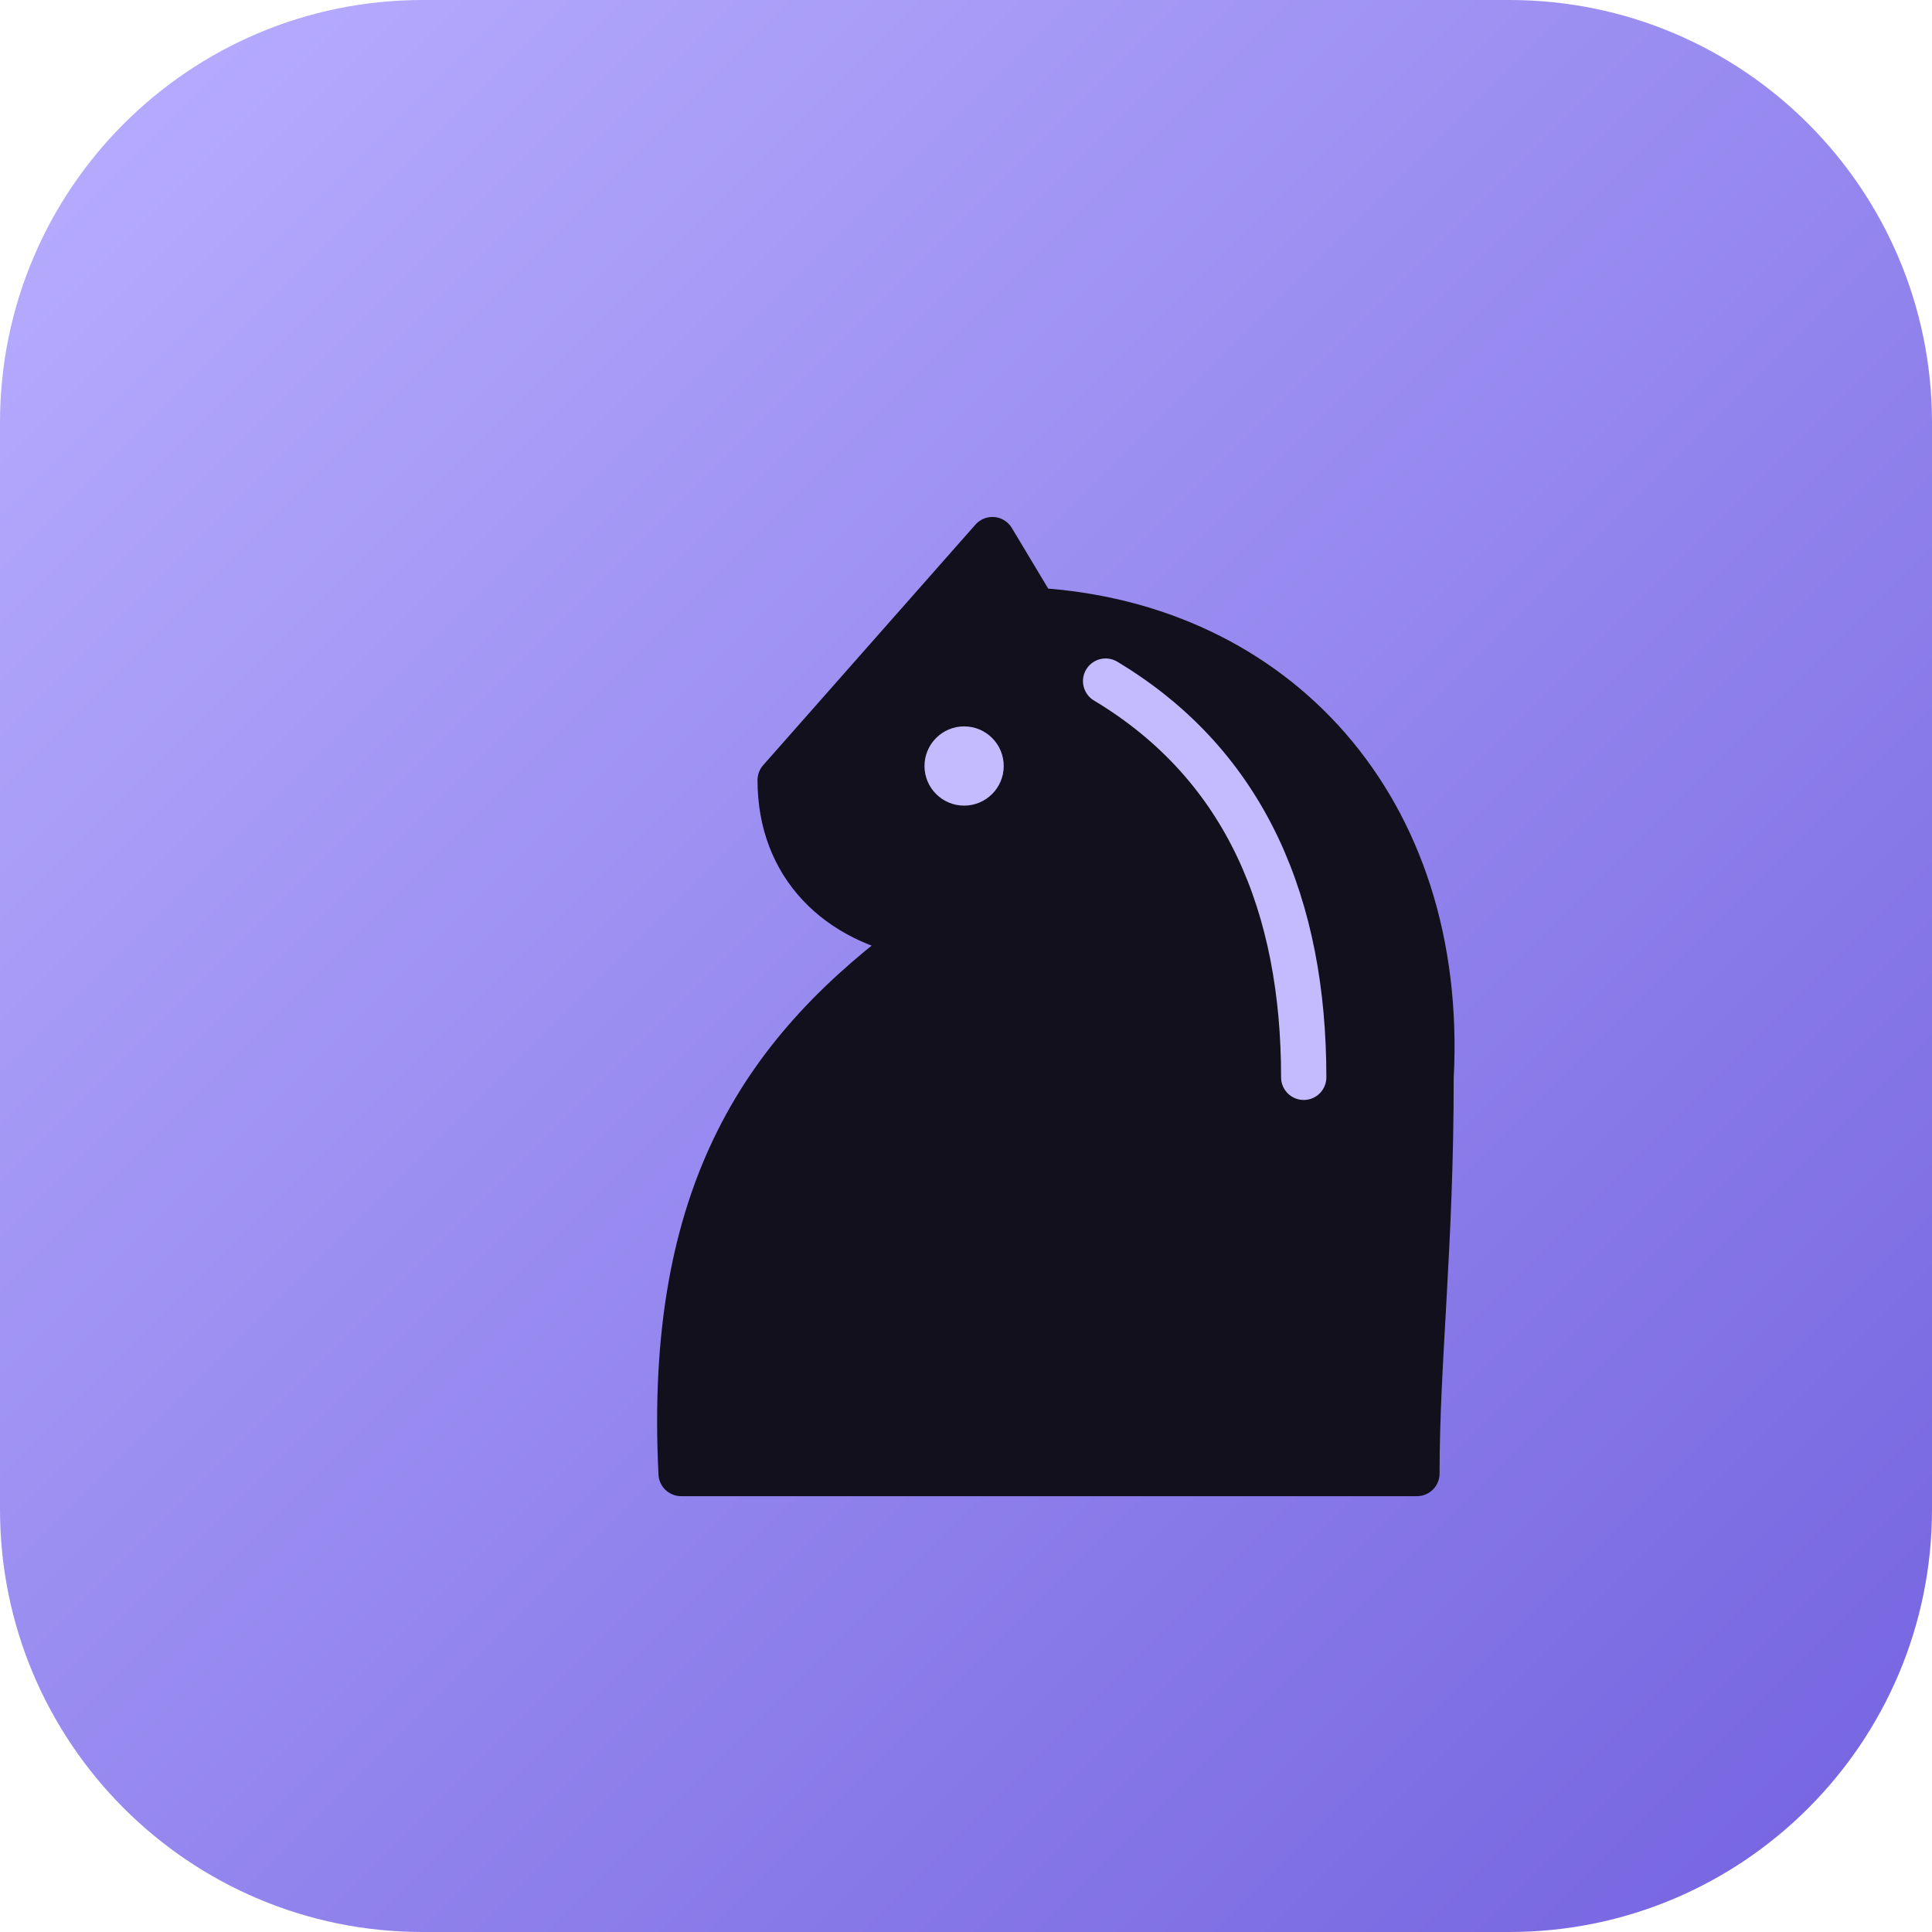
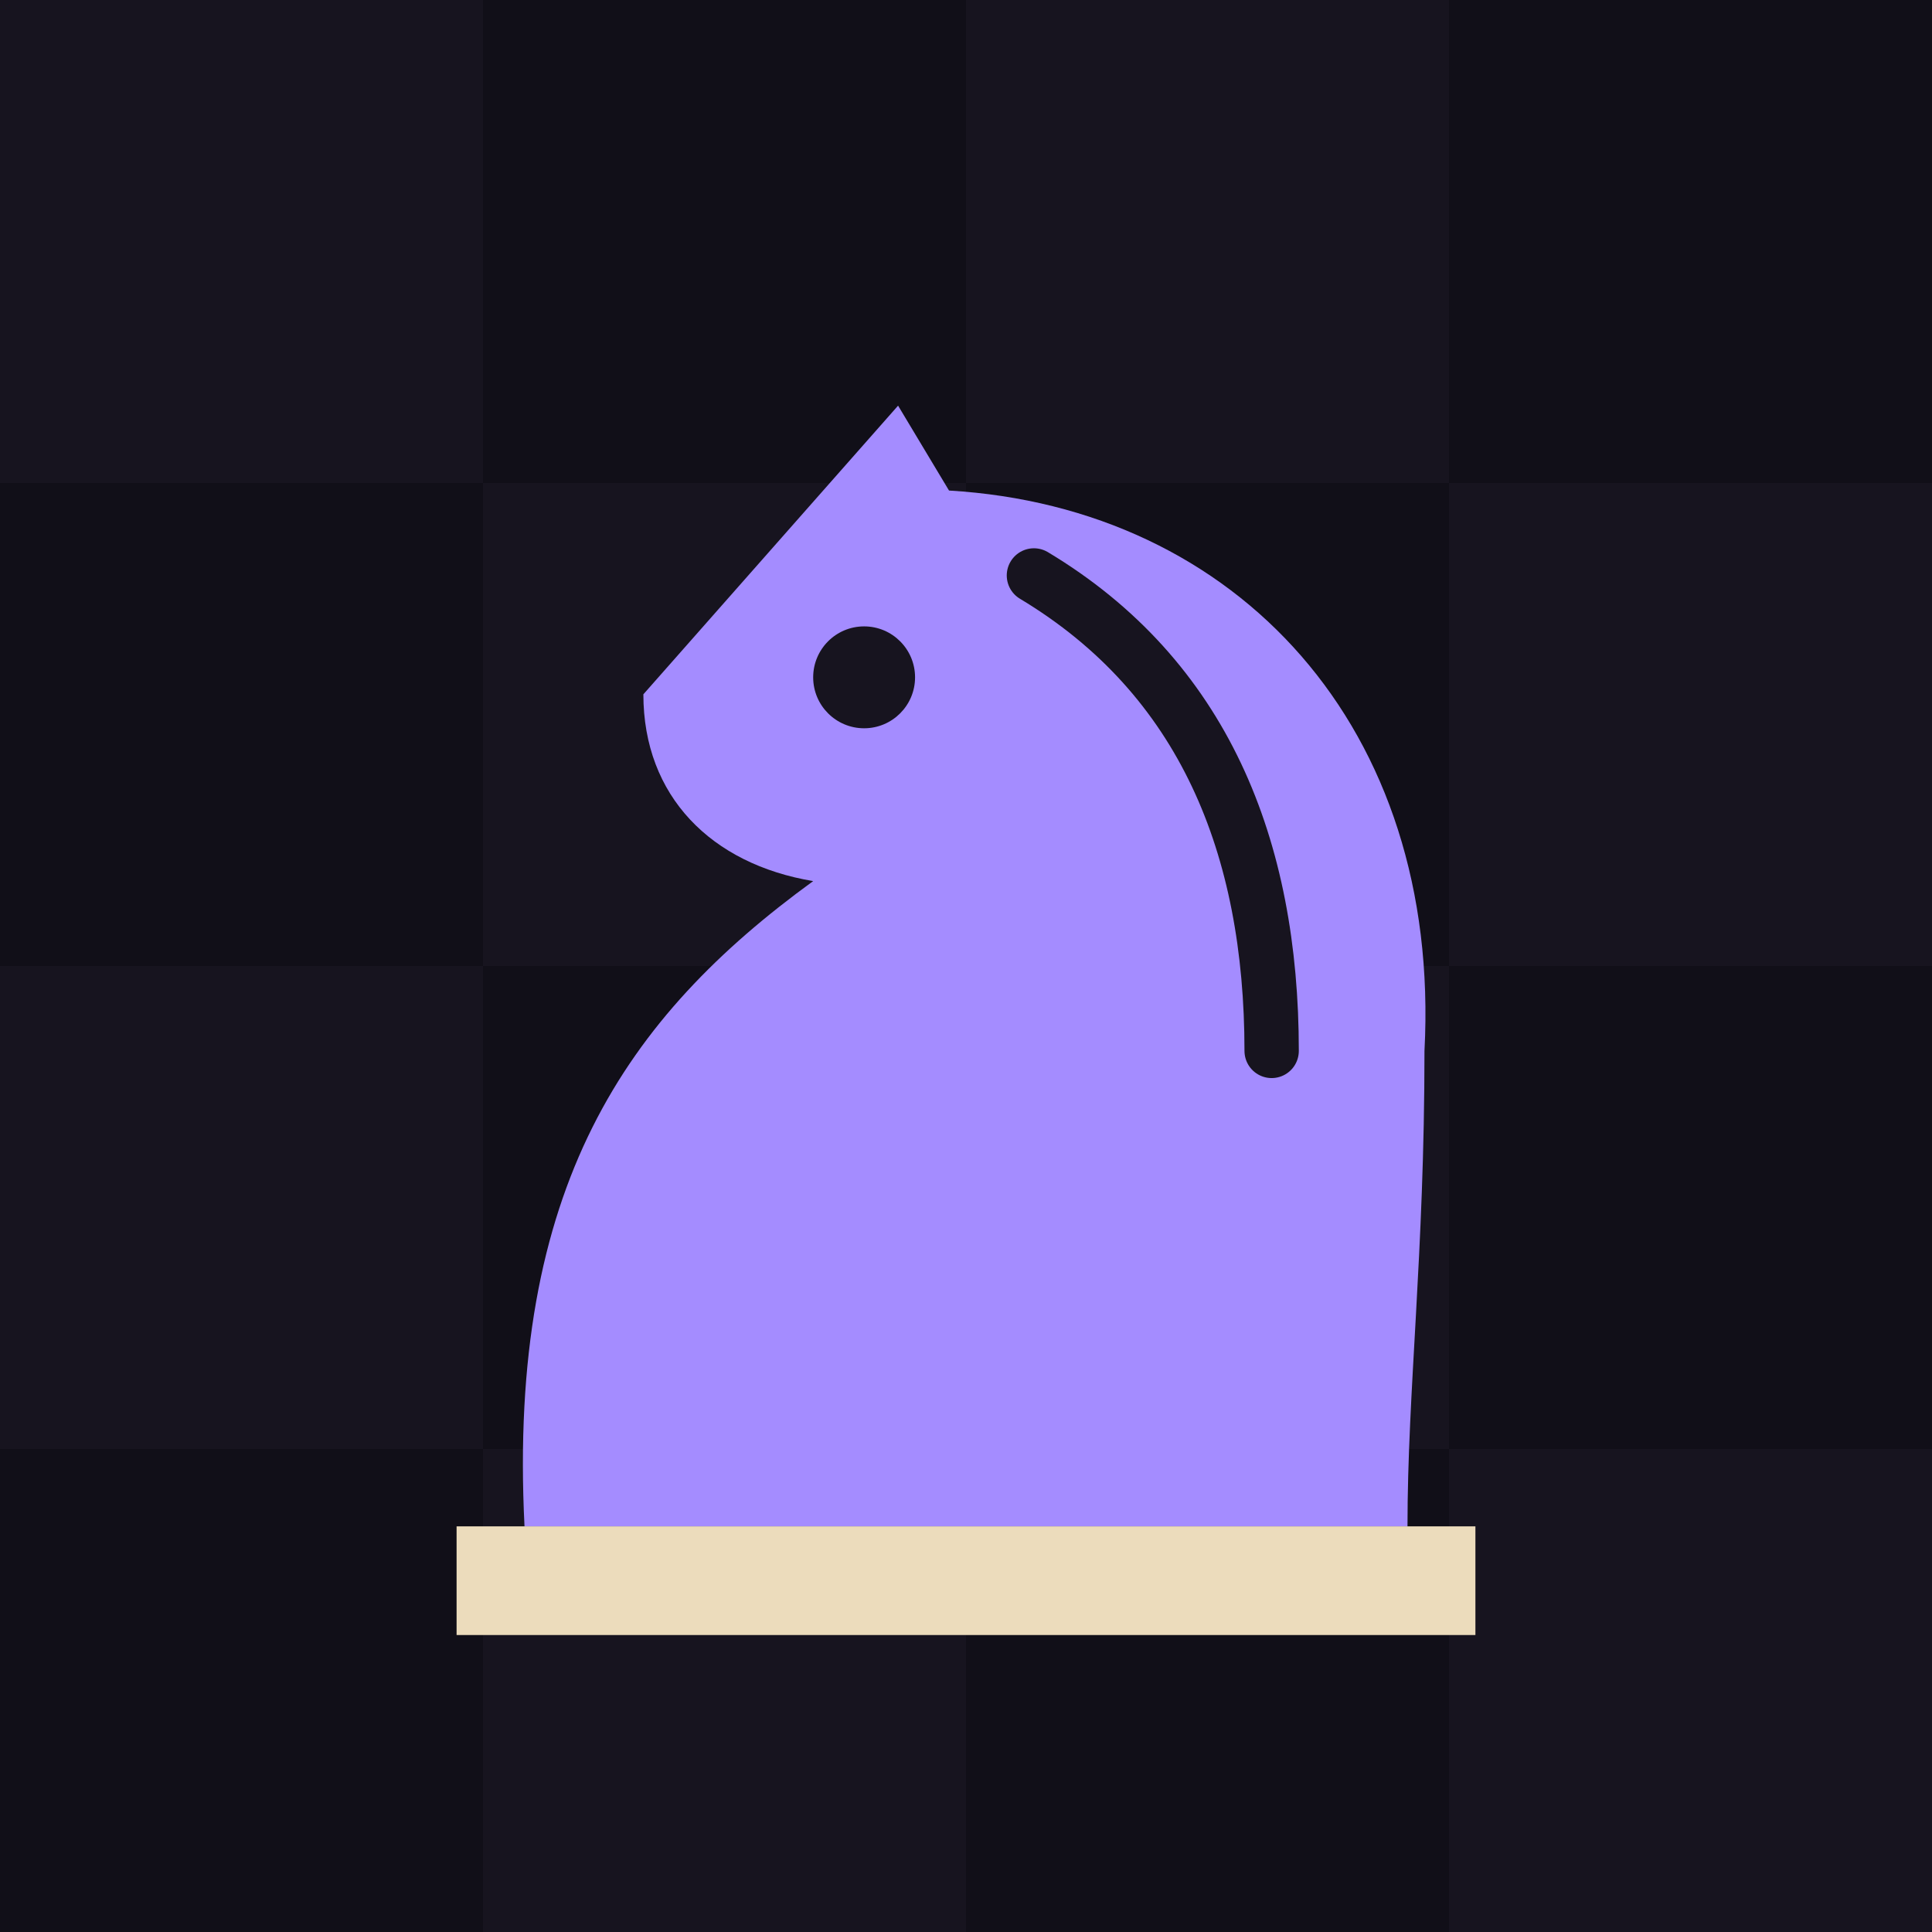
<svg xmlns="http://www.w3.org/2000/svg" viewBox="0 0 512 512">
-   <defs>
-     <linearGradient id="g" x1="0" y1="0" x2="1" y2="1">
-       <stop offset="0" stop-color="#b9afff" />
-       <stop offset="1" stop-color="#7362df" />
-     </linearGradient>
-   </defs>
-   <rect width="512" height="512" rx="112" fill="url(#g)" />
-   <g transform="translate(98 98) scale(7.5)" fill="#11101c" stroke="#11101c" stroke-width="1.6" stroke-linejoin="round" stroke-linecap="round">
-     <path d="M11 39C10.5 29 14 24 19.5 20C16.5 19.5 14.5 17.5 14.5 14.5L22 6L23.5 8.5C32 9 38 15.5 37.5 25C37.5 31 37 35 37 39Z" />
-     <path d="M26 11C31 14 33 19 33 25" fill="none" stroke="#c4bbff" />
-     <circle cx="21" cy="14" r="1.4" fill="#c4bbff" stroke="none" />
+   <rect x="0" y="0" width="128" height="128" fill="#17141f" />
+   <rect x="0" y="128" width="128" height="128" fill="#110f18" />
+   <rect x="0" y="256" width="128" height="128" fill="#17141f" />
+   <rect x="0" y="384" width="128" height="128" fill="#110f18" />
+   <rect x="128" y="0" width="128" height="128" fill="#110f18" />
+   <rect x="128" y="128" width="128" height="128" fill="#17141f" />
+   <rect x="128" y="256" width="128" height="128" fill="#110f18" />
+   <rect x="128" y="384" width="128" height="128" fill="#17141f" />
+   <rect x="256" y="0" width="128" height="128" fill="#17141f" />
+   <rect x="256" y="128" width="128" height="128" fill="#110f18" />
+   <rect x="256" y="256" width="128" height="128" fill="#17141f" />
+   <rect x="256" y="384" width="128" height="128" fill="#110f18" />
+   <rect x="384" y="0" width="128" height="128" fill="#110f18" />
+   <rect x="384" y="128" width="128" height="128" fill="#17141f" />
+   <rect x="384" y="256" width="128" height="128" fill="#110f18" />
+   <rect x="384" y="384" width="128" height="128" fill="#17141f" />
+   <g transform="translate(40.0 53.5) scale(9.0)">
+     <path fill="#a48cff" d="M11 39C10.5 29 14 24 19.5 20C16.5 19.5 14.5 17.5 14.5 14.5L22 6L23.5 8.5C32 9 38 15.5 37.5 25C37.5 31 37 35 37 39Z" />
+     <path d="M26 11C31 14 33 19 33 25" fill="none" stroke="#17141f" stroke-width="1.6" stroke-linecap="round" />
+     <circle cx="21" cy="14" r="1.5" fill="#17141f" />
+     <path fill="#ecdcbc" d="M9 39h30v3.2H9z" />
  </g>
</svg>
